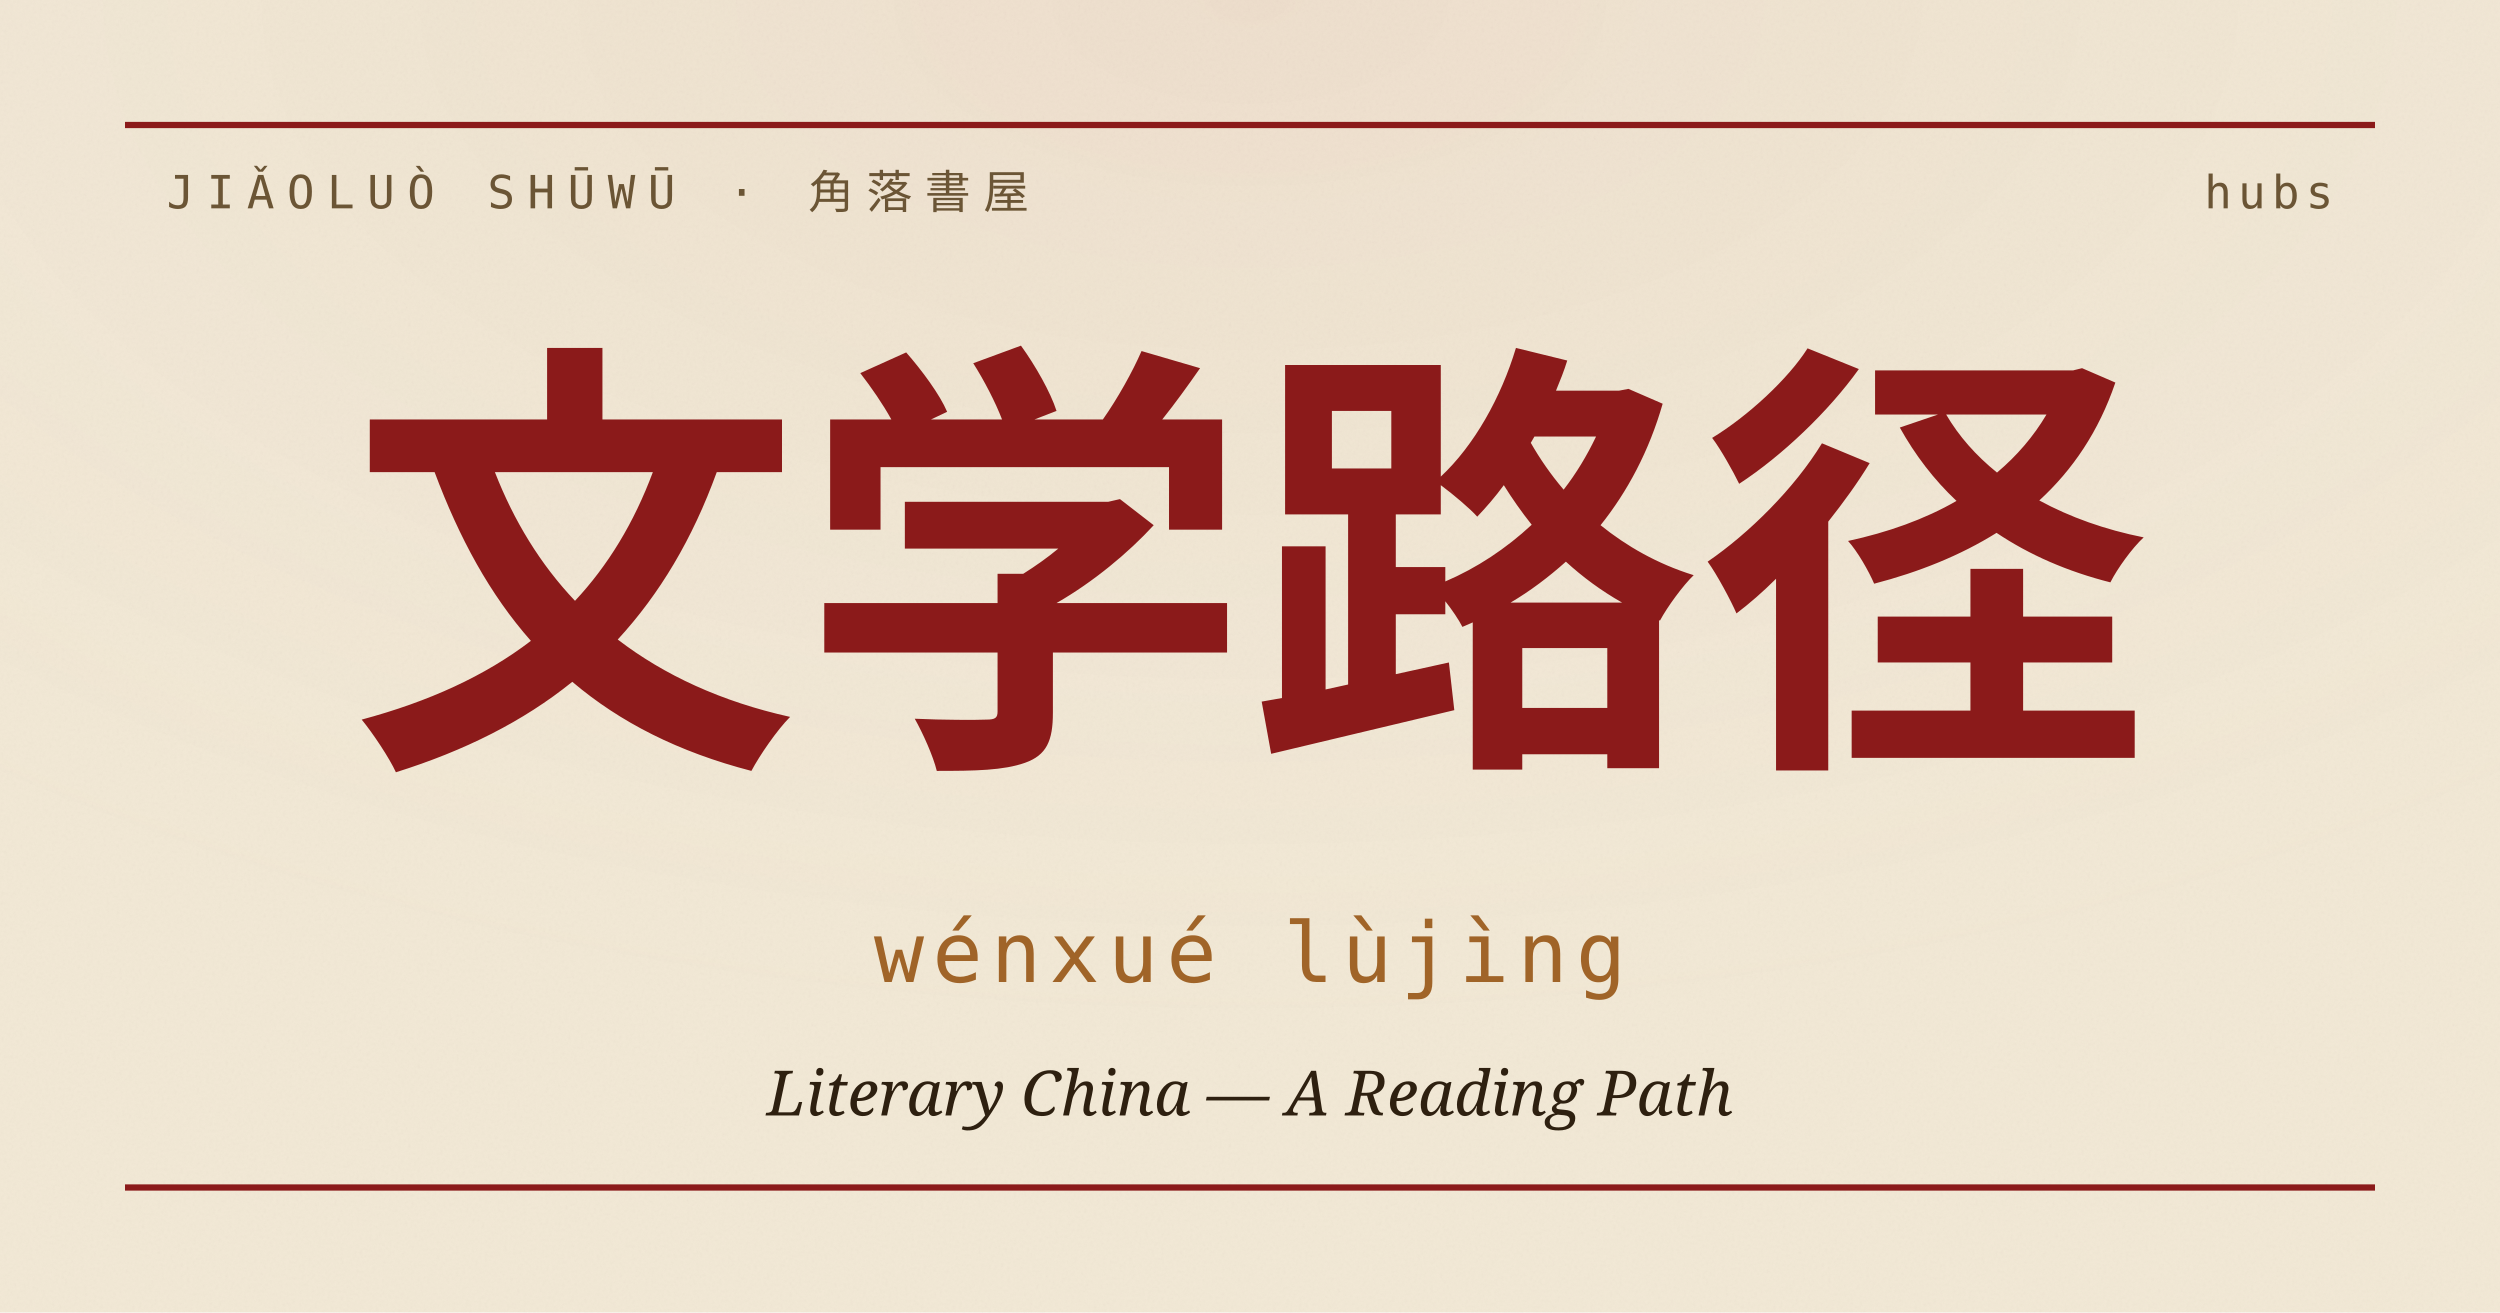
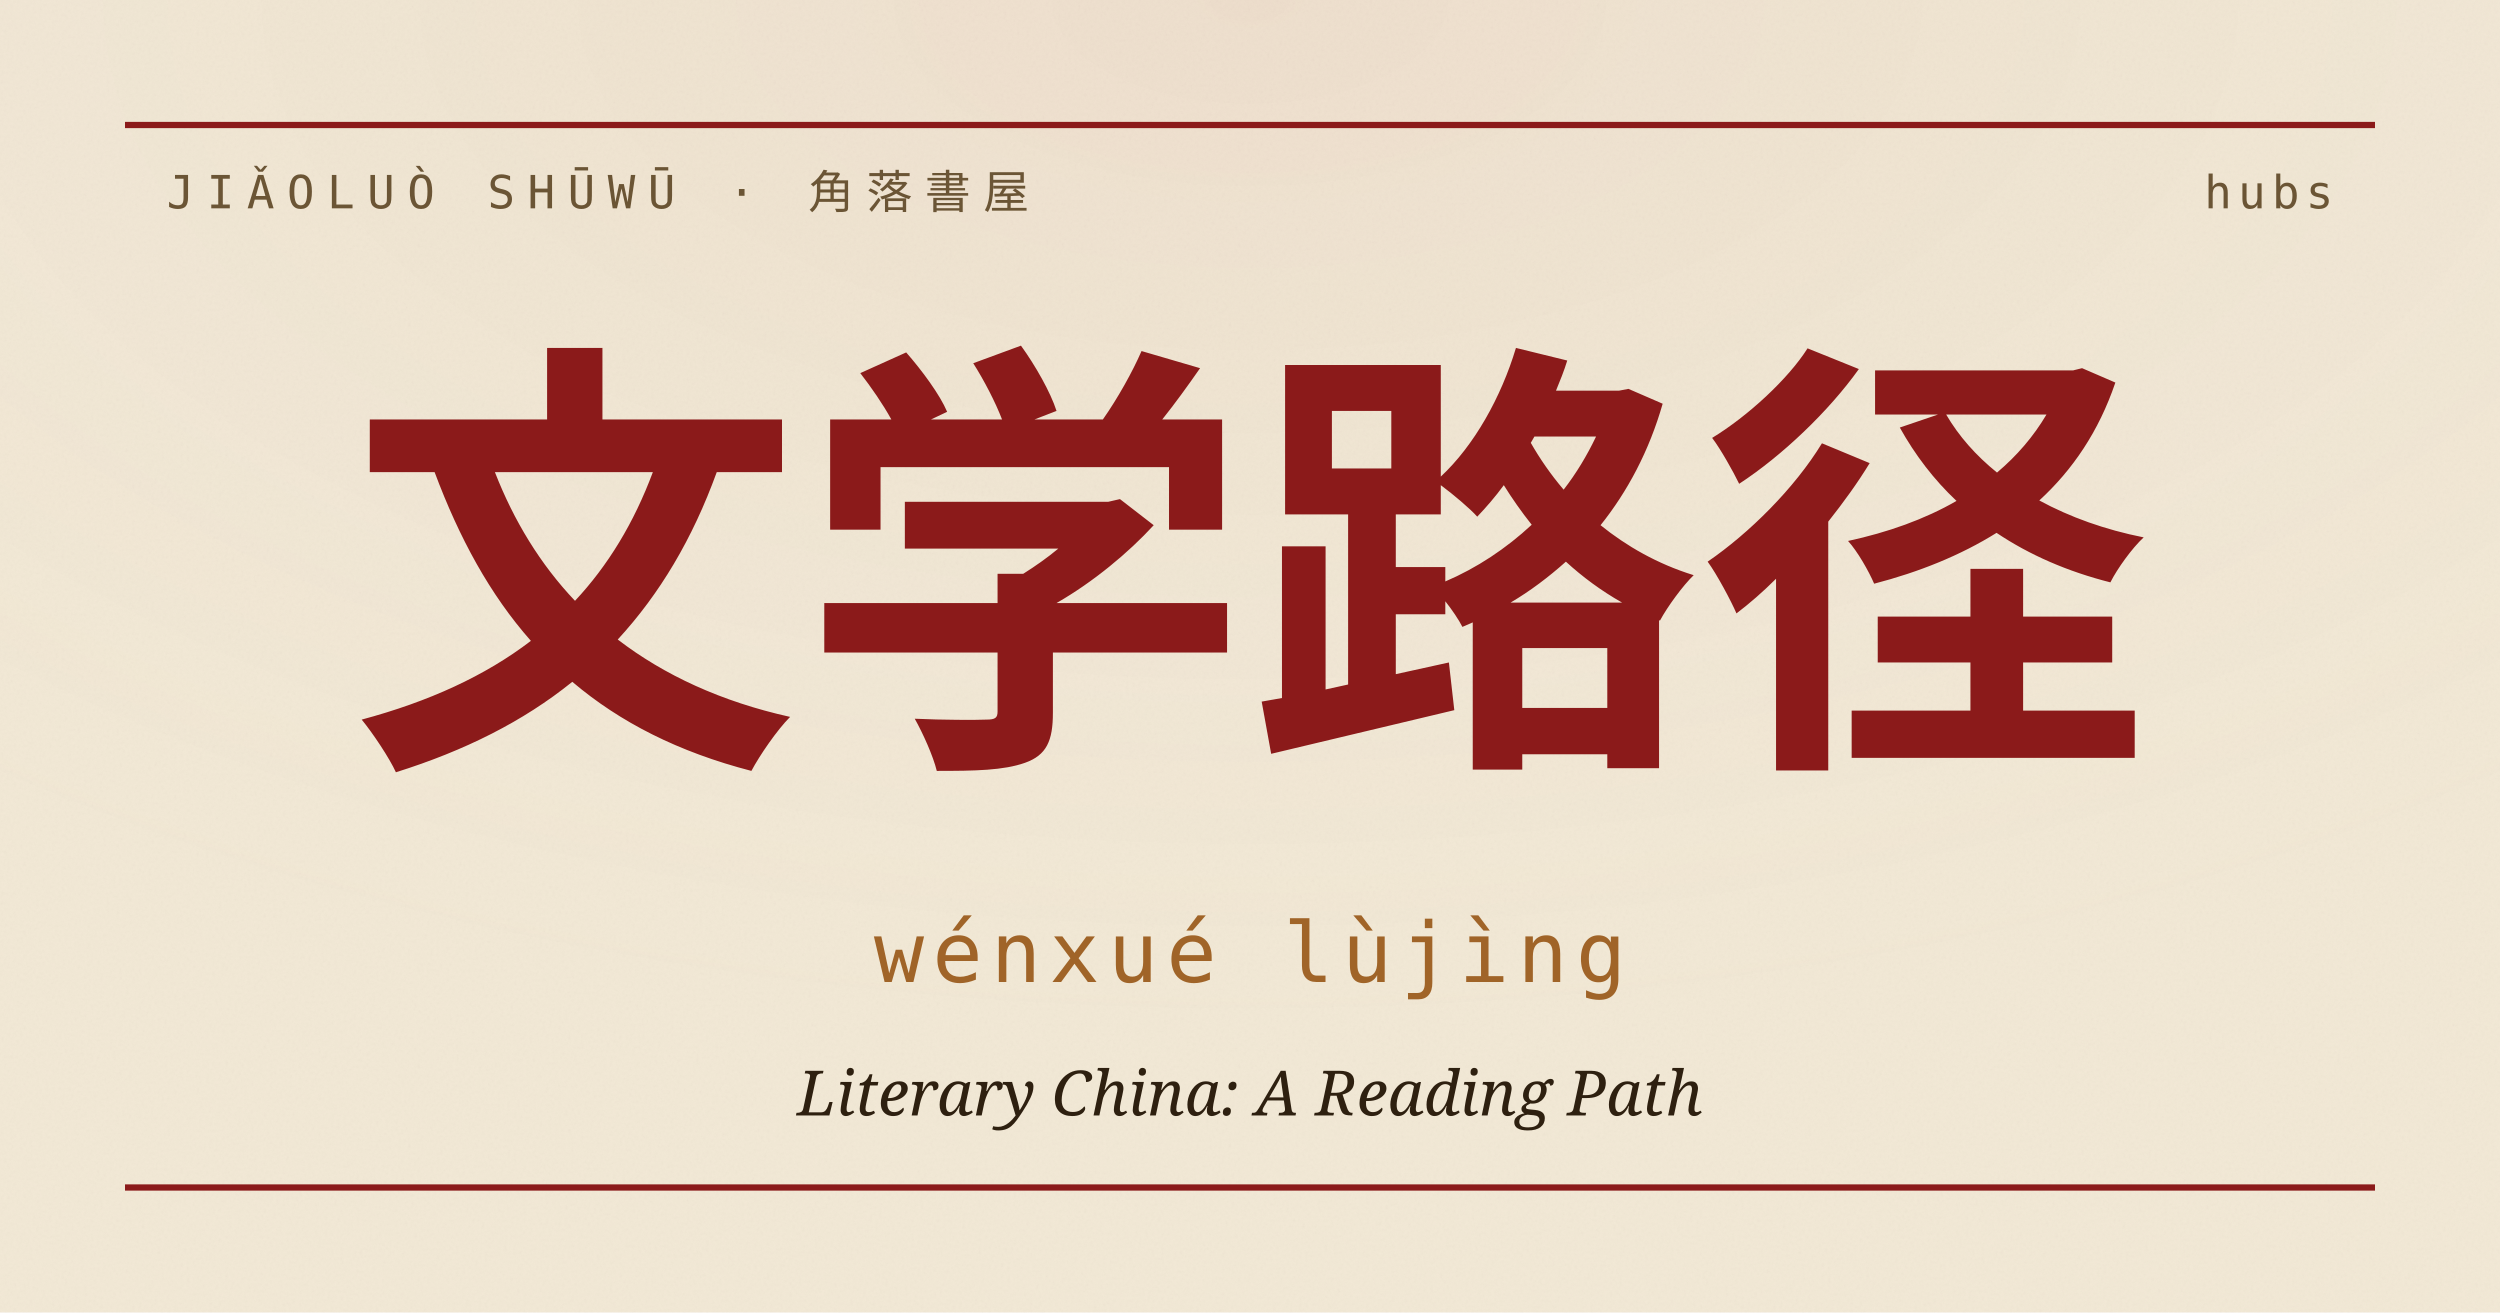
<svg xmlns="http://www.w3.org/2000/svg" viewBox="0 0 1200 630" width="1200" height="630">
  <defs>
    <filter id="paper">
      <feTurbulence type="fractalNoise" baseFrequency="0.65" numOctaves="5" stitchTiles="stitch" />
      <feColorMatrix type="saturate" values="0" />
    </filter>
    <radialGradient id="vignette" cx="50%" cy="0%" r="80%">
      <stop offset="0%" stop-color="#8b1a1a" stop-opacity="0.05" />
      <stop offset="100%" stop-color="#f2e8d5" stop-opacity="0" />
    </radialGradient>
  </defs>
  <rect width="1200" height="630" fill="#f2e8d5" />
  <rect width="1200" height="630" fill="url(#vignette)" />
  <rect width="1200" height="630" filter="url(#paper)" opacity="0.06" />
  <line x1="60" y1="60" x2="1140" y2="60" stroke="#8b1a1a" stroke-width="3" />
  <line x1="60" y1="570" x2="1140" y2="570" stroke="#8b1a1a" stroke-width="3" />
  <text x="80" y="100" font-family="Inconsolata, monospace" font-size="22" letter-spacing="6" fill="#6b5535" text-transform="uppercase">JIǍOLUÒ SHŪWŪ · 角落書屋</text>
  <text x="1120" y="100" font-family="Inconsolata, monospace" font-size="22" letter-spacing="3" fill="#6b5535" text-anchor="end">hubs</text>
  <text x="600" y="275" font-family="Noto Serif SC, serif" font-size="216" font-weight="700" fill="#8b1a1a" text-anchor="middle" dominant-baseline="middle">文学路径</text>
  <text x="600" y="460" font-family="Inconsolata, monospace" font-size="40" letter-spacing="4" fill="#a06428" text-anchor="middle" dominant-baseline="middle">wénxué lùjìng</text>
-   <text x="600" y="525" font-family="EB Garamond, Georgia, serif" font-style="italic" font-size="30" fill="#2e2010" text-anchor="middle" dominant-baseline="middle">Literary China — A Reading Path</text>
+   <text x="600" y="525" font-family="EB Garamond, Georgia, serif" font-style="italic" font-size="30" fill="#2e2010" text-anchor="middle" dominant-baseline="middle">Literary China: A Reading Path</text>
</svg>
